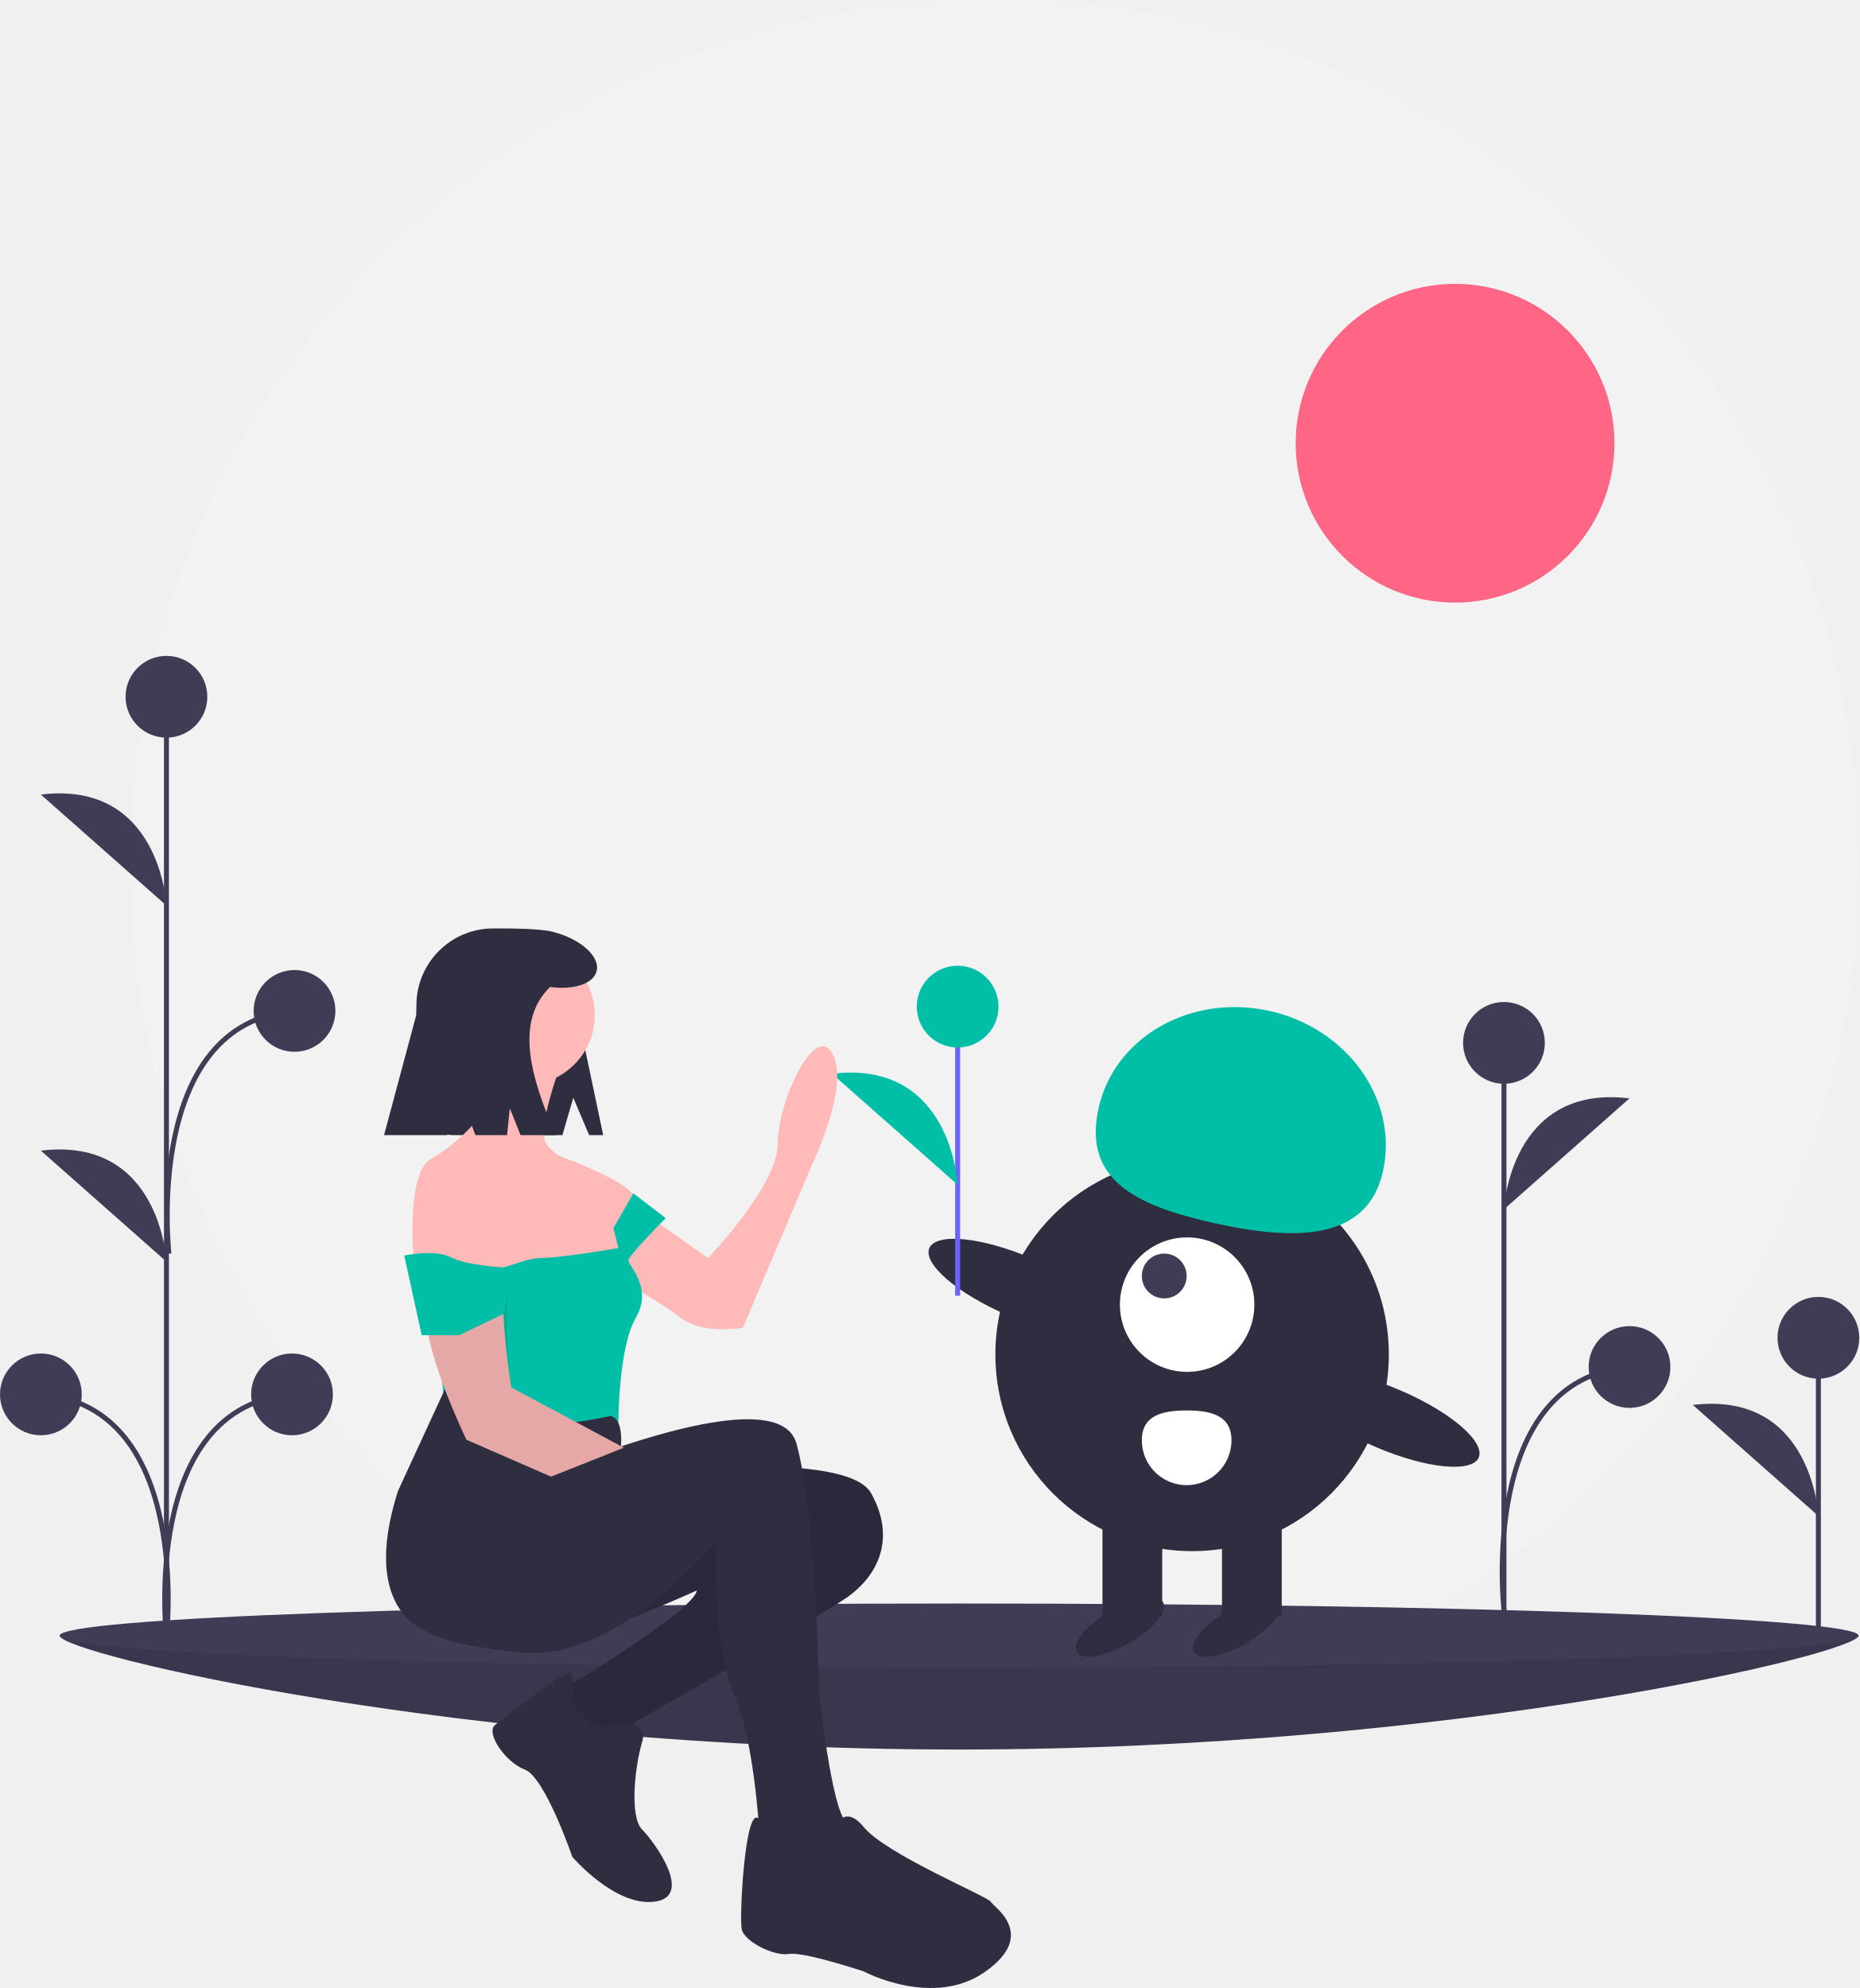
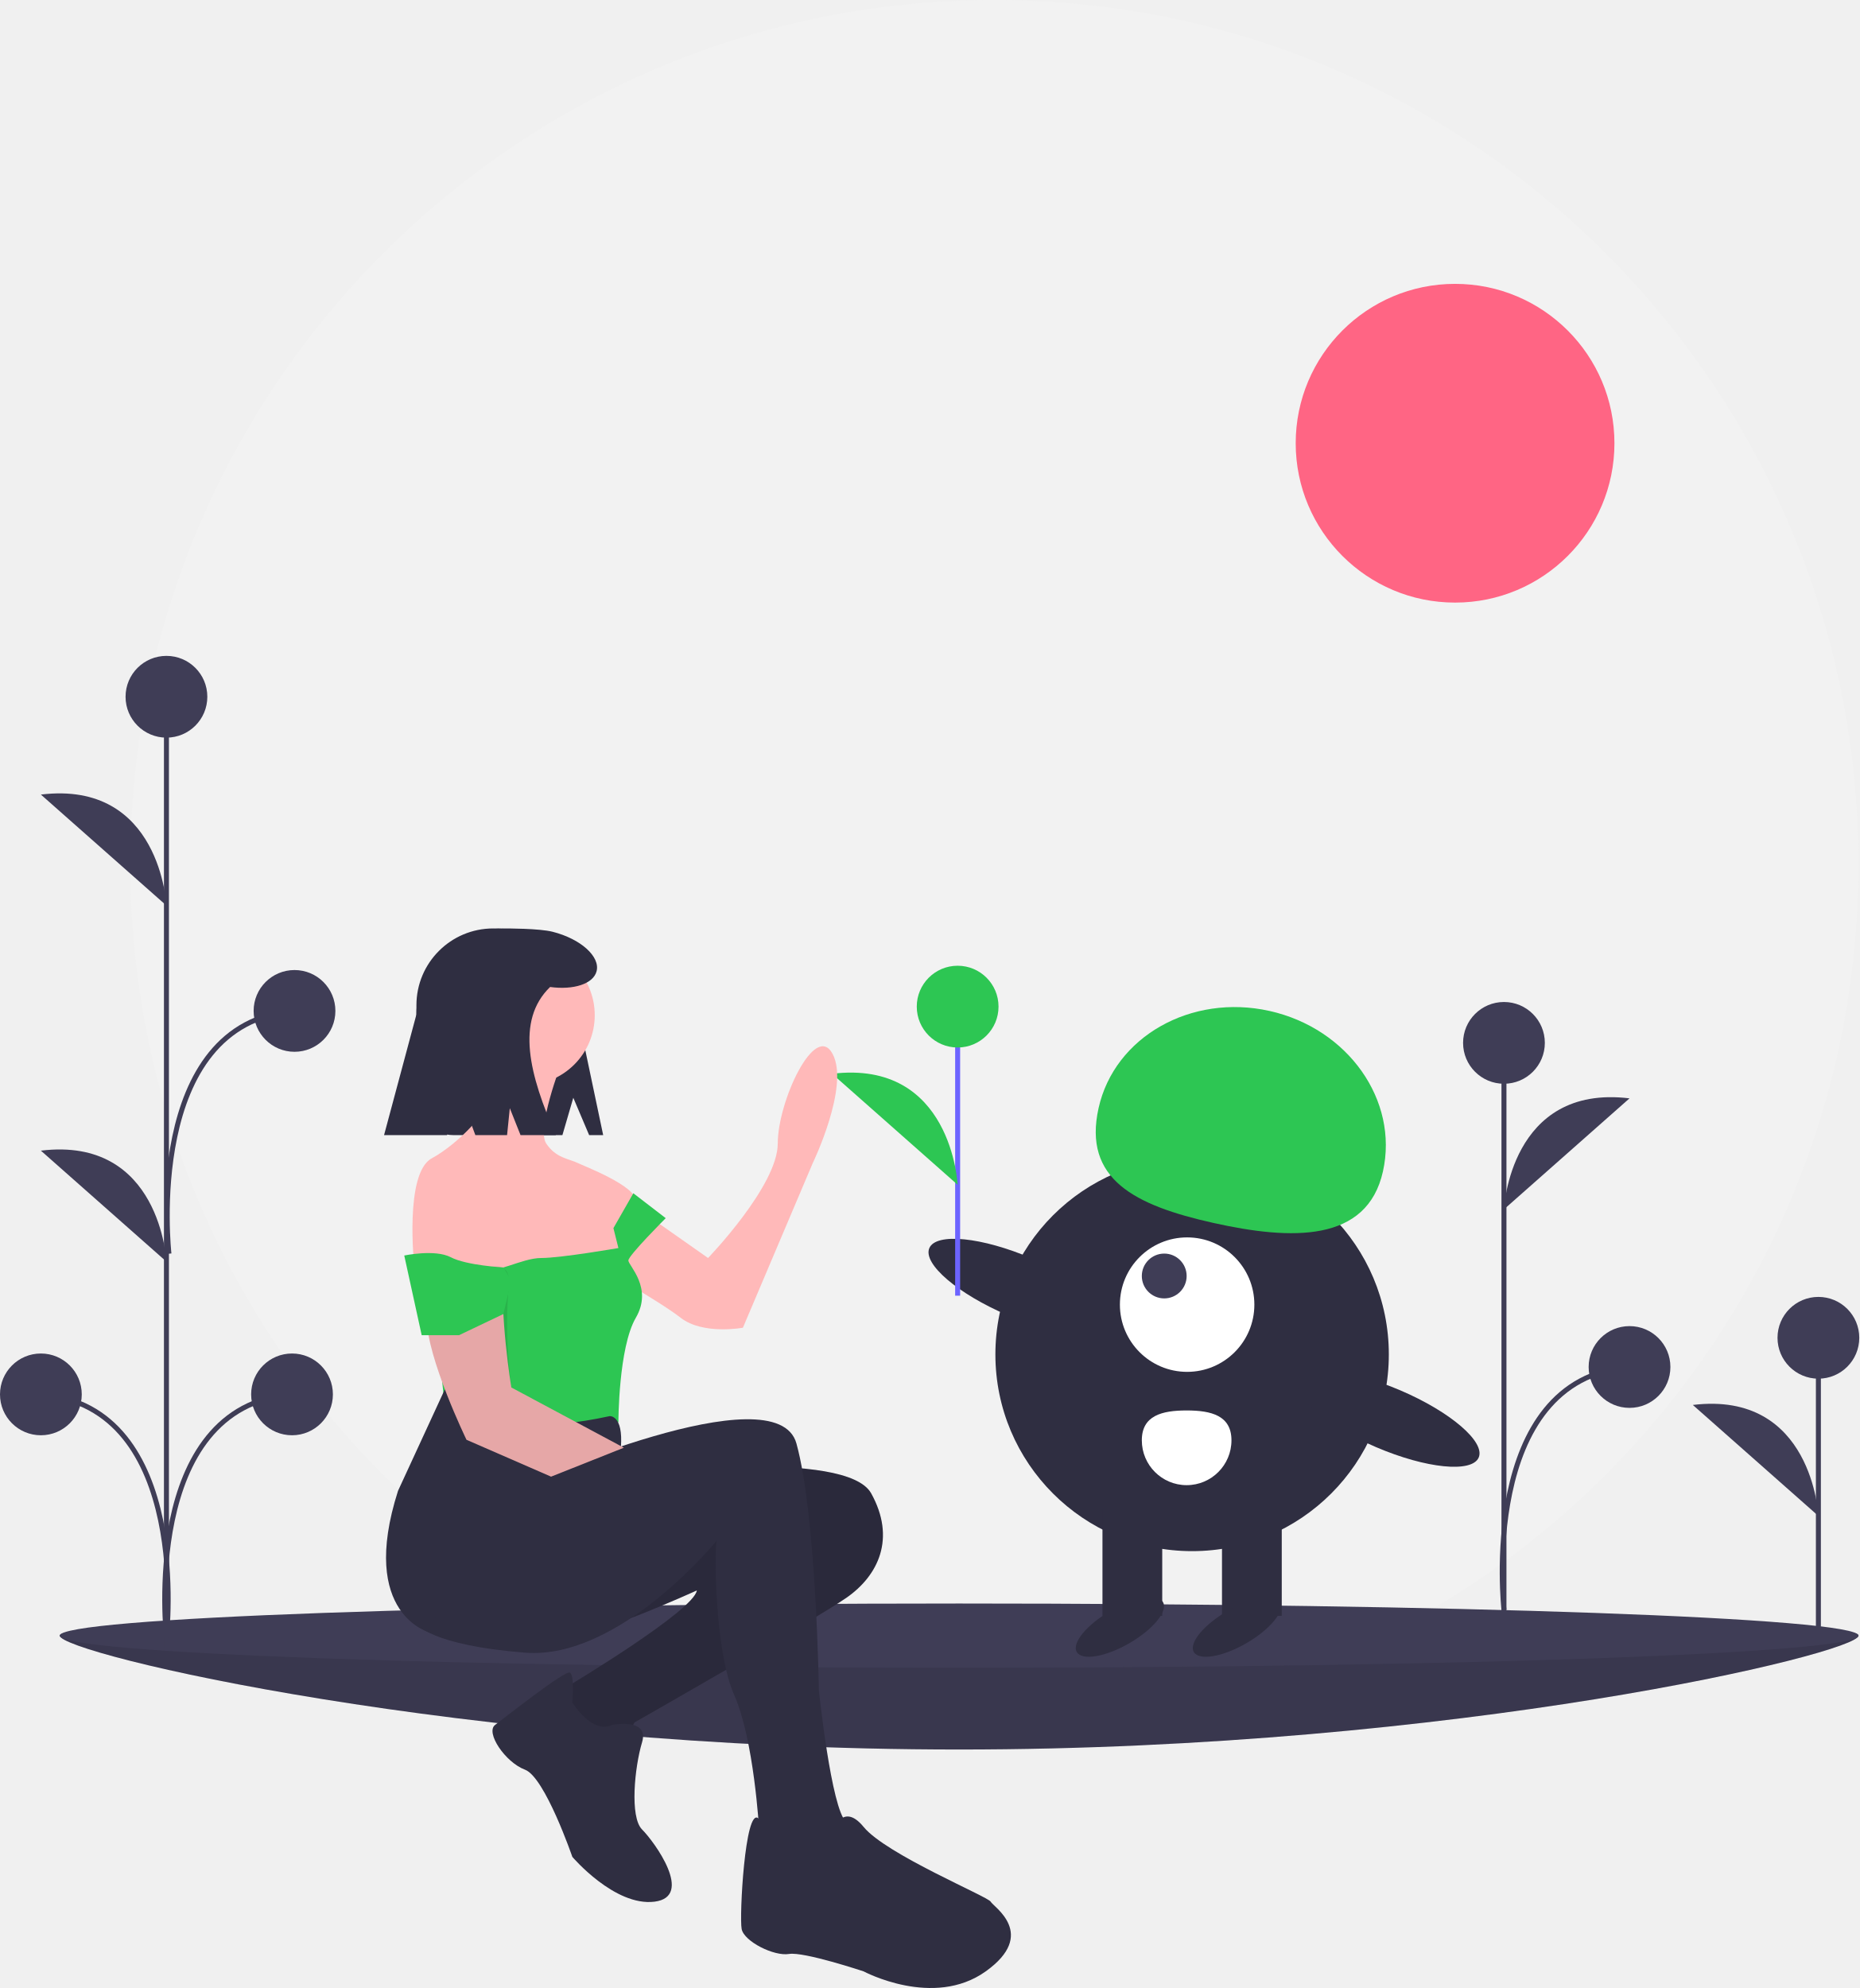
<svg xmlns="http://www.w3.org/2000/svg" data-name="Layer 1" width="746.669" height="798.377" viewBox="0 0 746.669 798.377">
  <circle cx="399.345" cy="347" r="347" fill="#f2f2f2" />
  <g id="f9f9bcf5-f65d-4586-b32b-ca2676d797c4" data-name="ground">
    <path d="M973.025,707.678c0,7.124-161.706,45.734-361.18,45.734s-361.18-38.61-361.18-45.734S412.371,712.369,611.845,712.369,973.025,700.554,973.025,707.678Z" transform="translate(-226.6655 -50.81143)" fill="#3f3d56" />
    <path d="M973.025,707.678c0,7.124-161.706,45.734-361.18,45.734s-361.18-38.61-361.18-45.734S412.371,712.369,611.845,712.369,973.025,700.554,973.025,707.678Z" transform="translate(-226.6655 -50.81143)" opacity="0.1" />
    <ellipse cx="385.18" cy="656.867" rx="361.18" ry="12.899" fill="#3f3d56" />
  </g>
  <line x1="730.252" y1="653.349" x2="730.252" y2="537.255" fill="#3f3d56" stroke="#3f3d56" stroke-miterlimit="10" stroke-width="2" />
  <circle cx="730.252" cy="537.255" r="16.417" fill="#3f3d56" />
  <path d="M956.917,659.618s-2.345-50.443-50.424-44.58" transform="translate(-226.6655 -50.81143)" fill="#3f3d56" />
  <line x1="66.842" y1="662.004" x2="66.842" y2="280" fill="#3f3d56" stroke="#3f3d56" stroke-miterlimit="10" stroke-width="2" />
  <circle cx="66.842" cy="279.817" r="16.417" fill="#3f3d56" />
  <circle cx="16.417" cy="559.982" r="16.417" fill="#3f3d56" />
  <path d="M293.507,414.488s-2.345-50.443-50.424-44.58" transform="translate(-226.6655 -50.81143)" fill="#3f3d56" />
  <path d="M293.507,557.488s-2.345-50.443-50.424-44.58" transform="translate(-226.6655 -50.81143)" fill="#3f3d56" />
  <path d="M293.507,708.302s10.554-92.818-50.424-97.509" transform="translate(-226.6655 -50.81143)" fill="none" stroke="#3f3d56" stroke-miterlimit="10" stroke-width="2" />
  <circle cx="117.273" cy="559.982" r="16.417" fill="#3f3d56" />
  <path d="M293.514,708.302s-10.554-92.818,50.424-97.509" transform="translate(-226.6655 -50.81143)" fill="none" stroke="#3f3d56" stroke-miterlimit="10" stroke-width="2" />
  <circle cx="118.273" cy="405.982" r="16.417" fill="#3f3d56" />
  <path d="M294.514,554.302s-10.554-92.818,50.424-97.509" transform="translate(-226.6655 -50.81143)" fill="none" stroke="#3f3d56" stroke-miterlimit="10" stroke-width="2" />
  <line x1="603.978" y1="651.004" x2="603.978" y2="418.817" fill="#3f3d56" stroke="#3f3d56" stroke-miterlimit="10" stroke-width="2" />
  <circle cx="603.978" cy="418.817" r="16.417" fill="#3f3d56" />
  <path d="M830.644,536.488s2.345-50.443,50.424-44.58" transform="translate(-226.6655 -50.81143)" fill="#3f3d56" />
  <path d="M830.644,697.302s-10.554-92.818,50.424-97.509" transform="translate(-226.6655 -50.81143)" fill="none" stroke="#3f3d56" stroke-miterlimit="10" stroke-width="2" />
  <circle cx="654.403" cy="548.982" r="16.417" fill="#3f3d56" />
  <circle cx="584.345" cy="178" r="64" fill="#ff6584" />
  <circle cx="478.742" cy="543.936" r="79" fill="#2f2e41" />
  <rect x="717.407" y="656.748" width="24" height="43" transform="translate(1232.149 1305.684) rotate(-180)" fill="#2f2e41" />
  <rect x="669.407" y="656.748" width="24" height="43" transform="translate(1136.149 1305.684) rotate(-180)" fill="#2f2e41" />
  <ellipse cx="676.407" cy="704.248" rx="20" ry="7.5" transform="translate(-488.168 381.7436) rotate(-30)" fill="#2f2e41" />
  <ellipse cx="723.407" cy="704.248" rx="20" ry="7.5" transform="translate(-481.8712 405.2436) rotate(-30)" fill="#2f2e41" />
  <circle cx="476.742" cy="523.936" r="27" fill="#fff" />
  <circle cx="467.546" cy="512.436" r="9" fill="#3f3d56" />
-   <path d="M782.04,521.28c6.379-28.568-14.012-57.434-45.544-64.475s-62.265,10.41-68.644,38.978,14.519,39.104,46.051,46.145S775.661,549.848,782.04,521.28Z" transform="translate(-226.6655 -50.81143)" fill="#00bfa6" />
+   <path d="M782.04,521.28c6.379-28.568-14.012-57.434-45.544-64.475s-62.265,10.41-68.644,38.978,14.519,39.104,46.051,46.145S775.661,549.848,782.04,521.28Z" transform="translate(-226.6655 -50.81143)" fill="#2dc653" />
  <ellipse cx="636.192" cy="567.591" rx="12.4" ry="39.5" transform="translate(-362.6075 878.3174) rotate(-66.82884)" fill="#2f2e41" />
  <ellipse cx="784.192" cy="620.591" rx="12.4" ry="39.5" transform="translate(-321.5671 1046.524) rotate(-66.82884)" fill="#2f2e41" />
  <path d="M721.212,629.248a18,18,0,0,1-36,0c0-9.941,8.059-12,18-12S721.212,619.307,721.212,629.248Z" transform="translate(-226.6655 -50.81143)" fill="#fff" />
  <line x1="384.583" y1="520.349" x2="384.583" y2="404.255" fill="none" stroke="#6c63ff" stroke-miterlimit="10" stroke-width="2" />
-   <circle cx="384.583" cy="404.255" r="16.417" fill="#00bfa6" />
-   <path d="M611.248,526.618s-2.345-50.443-50.424-44.58" transform="translate(-226.6655 -50.81143)" fill="#00bfa6" />
+   <circle cx="384.583" cy="404.255" r="16.417" fill="#2dc653" />
+   <path d="M611.248,526.618s-2.345-50.443-50.424-44.58" transform="translate(-226.6655 -50.81143)" fill="#2dc653" />
  <path d="M456.898,491.673l6.364,15h5.636l-8-38c0-24.391-11.772-45-36.163-45h-0a30.837,30.837,0,0,0-30.836,30.837V491.777a14.896,14.896,0,0,0,14.896,14.896h43.729Z" transform="translate(-226.6655 -50.81143)" fill="#2f2e41" />
  <path d="M483.511,642.522s83-10,93,8,3,33-10,42-85,50-85,50l-6,10-13-2-13-12,6-11s50-30,51-38c0,0-46,21-51,17s-61-23-52-34,32-27,32-27Z" transform="translate(-226.6655 -50.81143)" fill="#2f2e41" />
  <path d="M483.511,642.522s83-10,93,8,3,33-10,42-85,50-85,50l-6,10-13-2-13-12,6-11s50-30,51-38c0,0-46,21-51,17s-61-23-52-34,32-27,32-27Z" transform="translate(-226.6655 -50.81143)" opacity="0.1" />
  <path d="M472.511,743.522s15-3,12,7-5,30,0,35,21,27,5,29-33-18-33-18-11-32-19-35-16-15-12-18,28-22,30-21,1,12,1,12S464.511,747.522,472.511,743.522Z" transform="translate(-226.6655 -50.81143)" fill="#2f2e41" />
  <path d="M474.011,530.022l37,26s28-29,28-46,15-49,22-36-8,44-8,44l-28,66s-16,3-25-4-34-21-34-21Z" transform="translate(-226.6655 -50.81143)" fill="#ffb9b9" />
  <circle cx="210.845" cy="407.71" r="28" fill="#ffb9b9" />
  <path d="M452.011,478.022s-10,26-6,32,9,6,13,8c2,1,23,9,23,15a23.864,23.864,0,0,1-3,11l-3,17-25,16-33-4-25-14s-4-37,7-43,24-20,23-25-2-17-2-17Z" transform="translate(-226.6655 -50.81143)" fill="#ffb9b9" />
-   <path d="M494.011,540.022s-15,15-15,17,10,11,3,23-7,42-7,42l-24,5-45-4-7-69s18,3,22,6,15-4,23-4,31-4,31-4l-2-8,8-14Z" transform="translate(-226.6655 -50.81143)" fill="#00bfa6" />
+   <path d="M494.011,540.022s-15,15-15,17,10,11,3,23-7,42-7,42l-24,5-45-4-7-69s18,3,22,6,15-4,23-4,31-4,31-4l-2-8,8-14Z" transform="translate(-226.6655 -50.81143)" fill="#2dc653" />
  <path d="M497.511,646.522" transform="translate(-226.6655 -50.81143)" fill="none" stroke="#ffb9b9" stroke-miterlimit="10" />
  <path d="M437.511,646.522s101-45,109-16,9,99,9,99,5,48,11,53,0,20,0,20l-15,5-14-6-6-16s-2-36-10-54-8-60-7-62c0,0-39,48-77,45s-43.5-11.5-43.5-11.5S412.511,646.522,437.511,646.522Z" transform="translate(-226.6655 -50.81143)" fill="#2f2e41" />
  <path d="M560.511,787.522s4-14,13-3,50,28,51,30,19,13-2,28-49,0-49,0-24-8-30-7-18-5-19-10,1.362-48.956,6.681-44.478,11.319,16.478,11.319,16.478S562.511,802.522,560.511,787.522Z" transform="translate(-226.6655 -50.81143)" fill="#2f2e41" />
  <path d="M471.511,619.522s5.5-.5,4.5,12.5c0,0-34.5,10.5-40.5,19.5s-32,36-36,55c0,0-29-7-13-57l18.812-40.786S416.511,631.522,471.511,619.522Z" transform="translate(-226.6655 -50.81143)" fill="#2f2e41" />
  <path d="M447.973,643.826,414.011,629.022s-16-33-16-49a246.603,246.603,0,0,0-2.125-27.522A35.528,35.528,0,0,1,407.452,521.356c3.531-3.088,7.496-5.334,11.559-5.334,0,0,12,22,10,42s3,50,3,50l45.186,24.184" transform="translate(-226.6655 -50.81143)" fill="#ffb9b9" />
  <path d="M447.973,643.826,414.011,629.022s-16-33-16-49c0-8.334,35-33,33-13s1,41,1,41l45.186,24.184" transform="translate(-226.6655 -50.81143)" opacity="0.1" />
-   <path d="M432.011,565.022l-3.188,13.5-17.812,8.5h-15l-7-32s12.359-2.614,18.68.693,21.163,4.098,21.163,4.098Z" transform="translate(-226.6655 -50.81143)" fill="#00bfa6" />
+   <path d="M432.011,565.022l-3.188,13.5-17.812,8.5h-15l-7-32s12.359-2.614,18.68.693,21.163,4.098,21.163,4.098Z" transform="translate(-226.6655 -50.81143)" fill="#2dc653" />
  <path d="M448.601,425.01c-5.425-1.375-18.289-1.337-20.171-1.337a34.531,34.531,0,0,0-34.531,34.531l-13,48.469h25.304l4.696-18,6.667,18h12.738l1.095-10.817,4.311,10.817h14.189c-10.626-24.044-16.279-45.961-2.318-59.488,9.427,1.284,17.379-1.241,18.674-6.352C467.747,434.944,459.843,427.86,448.601,425.01Z" transform="translate(-226.6655 -50.81143)" fill="#2f2e41" />
</svg>
